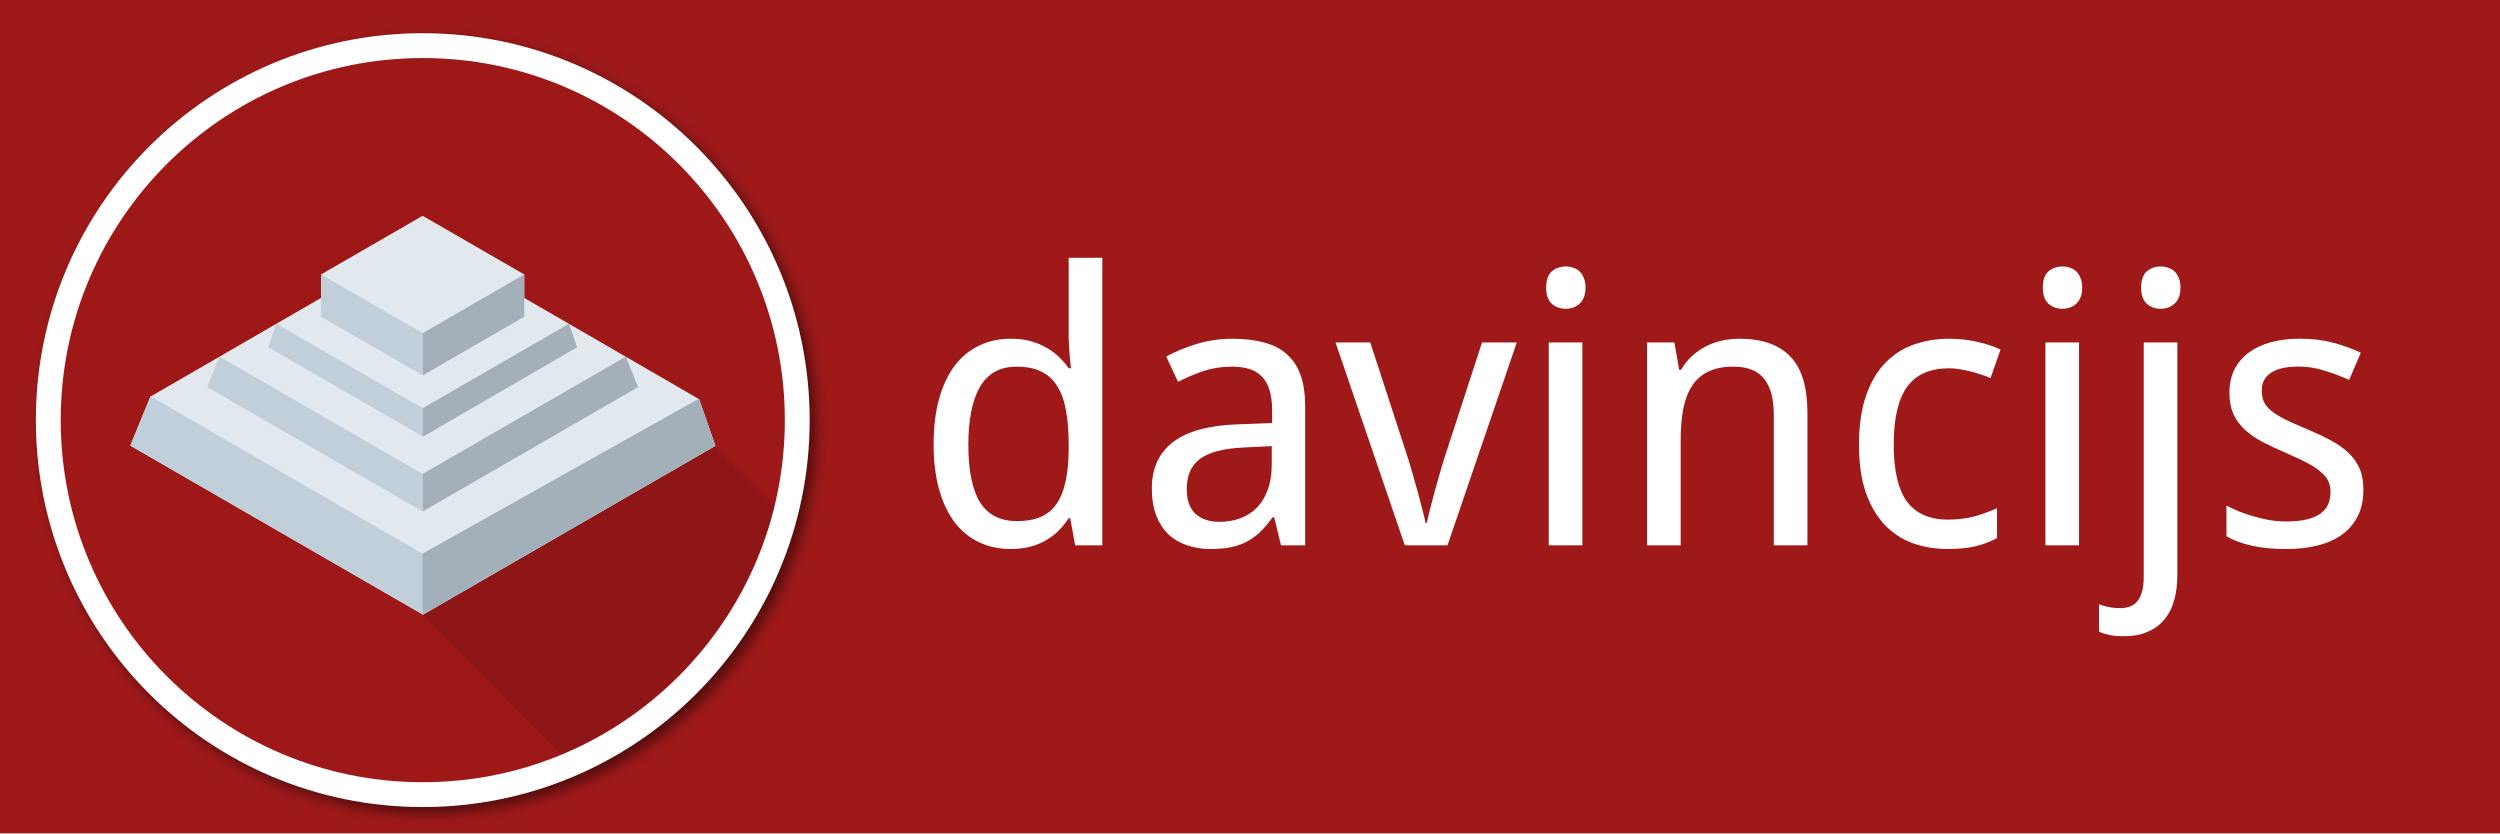
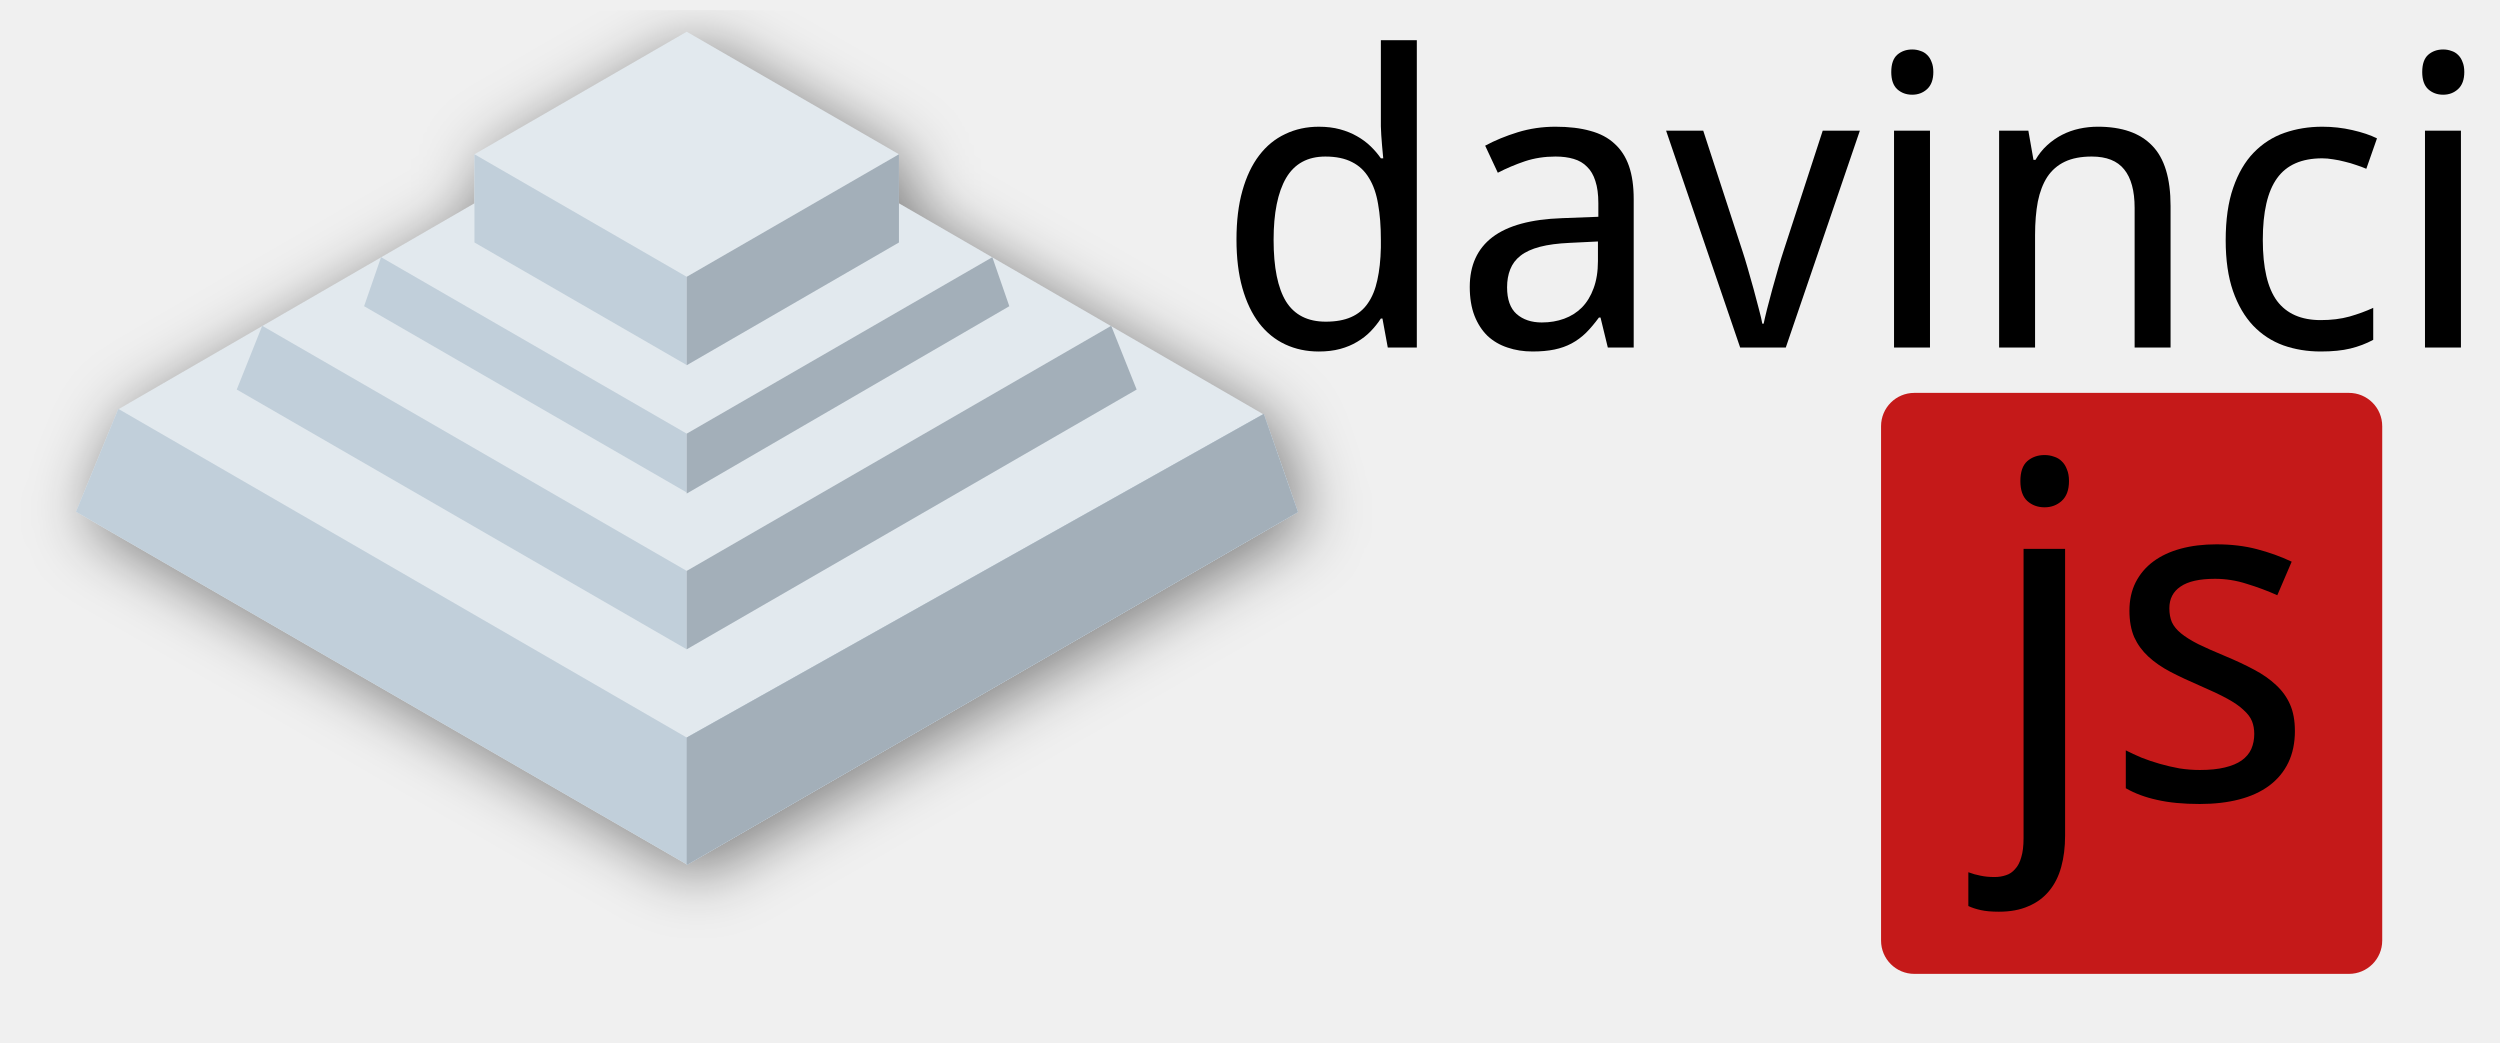
- <svg xmlns="http://www.w3.org/2000/svg" version="1.1" id="svg80" width="192" height="64" viewBox="0 0 192 64">
+ <svg xmlns="http://www.w3.org/2000/svg" xmlns:ns1="http://www.openswatchbook.org/uri/2009/osb" version="1.1" id="svg80" width="321.805" height="134.252" viewBox="0 0 321.805 134.252">
  <defs id="defs84">
+     <linearGradient id="linearGradient869" ns1:paint="solid">
+       <stop style="stop-color:#fd0000;stop-opacity:1;" offset="0" id="stop867" />
+     </linearGradient>
    <filter style="opacity:1;color-interpolation-filters:sRGB" id="filter1001">
      <feFlood flood-opacity="0.498" flood-color="rgb(0,0,0)" result="flood" id="feFlood991" />
      <feComposite in="flood" in2="SourceGraphic" operator="in" result="composite1" id="feComposite993" />
      <feGaussianBlur in="composite1" stdDeviation="0.5" result="blur" id="feGaussianBlur995" />
      <feOffset dx="0.5" dy="0.5" result="offset" id="feOffset997" />
      <feComposite in="SourceGraphic" in2="offset" operator="over" result="composite2" id="feComposite999" />
    </filter>
    <mask id="mask899" maskUnits="userSpaceOnUse">
-       <ellipse ry="32.002" rx="32" cy="32.002" cx="32" id="ellipse901" style="display:inline;fill:#1a1a1a;fill-opacity:1;stroke:none;stroke-width:0.498;stroke-miterlimit:4;stroke-dasharray:none;stroke-opacity:1;opacity:1" />
+       <ellipse ry="32.002" rx="32" cy="32.002" cx="32" id="ellipse901" style="display:inline;opacity:1;fill:#1a1a1a;fill-opacity:1;stroke:none;stroke-width:0.498;stroke-miterlimit:4;stroke-dasharray:none;stroke-opacity:1" />
    </mask>
-     <filter id="filter1001-2" style="color-interpolation-filters:sRGB;;opacity:1">
+     <filter id="filter1001-2" style="opacity:1;color-interpolation-filters:sRGB">
      <feFlood id="feFlood991-9" result="flood" flood-color="rgb(0,0,0)" flood-opacity="0.498" />
      <feComposite id="feComposite993-1" result="composite1" operator="in" in2="SourceGraphic" in="flood" />
      <feGaussianBlur id="feGaussianBlur995-2" result="blur" stdDeviation="0.5" in="composite1" />
      <feOffset id="feOffset997-7" result="offset" dy="0.5" dx="0.5" />
      <feComposite id="feComposite999-0" result="composite2" operator="over" in2="offset" in="SourceGraphic" />
    </filter>
    <filter id="filter1001-2-2" style="opacity:1;color-interpolation-filters:sRGB">
      <feFlood id="feFlood991-9-1" result="flood" flood-color="rgb(0,0,0)" flood-opacity="0.498" />
      <feComposite id="feComposite993-1-0" result="composite1" operator="in" in2="SourceGraphic" in="flood" />
      <feGaussianBlur id="feGaussianBlur995-2-5" result="blur" stdDeviation="0.5" in="composite1" />
      <feOffset id="feOffset997-7-8" result="offset" dy="0.5" dx="0.5" />
      <feComposite id="feComposite999-0-5" result="composite2" operator="over" in2="offset" in="SourceGraphic" />
    </filter>
+     <filter style="color-interpolation-filters:sRGB;" id="filter2498">
+       <feFlood flood-opacity="0.498" flood-color="rgb(0,0,0)" result="flood" id="feFlood2488" />
+       <feComposite in="flood" in2="SourceGraphic" operator="in" result="composite1" id="feComposite2490" />
+       <feGaussianBlur in="composite1" stdDeviation="4.1" result="blur" id="feGaussianBlur2492" />
+       <feOffset dx="1.2" dy="1.3" result="offset" id="feOffset2494" />
+       <feComposite in="SourceGraphic" in2="offset" operator="over" result="composite2" id="feComposite2496" />
+     </filter>
  </defs>
-   <rect style="opacity:1;fill:#9f1919;fill-opacity:1;stroke:none;stroke-width:0.173;stroke-miterlimit:4;stroke-dasharray:none;stroke-opacity:1" id="rect46" width="192" height="64" x="0" y="0" />
-   <path id="path5069" d="m 32.458,24.117 -7.834,-4.523 v 4.719 l 7.834,4.13 z" style="opacity:1;fill:none;stroke:none;stroke-width:1.041px;stroke-linecap:butt;stroke-linejoin:miter;stroke-opacity:1" />
-   <path id="path876" d="m 32.458,47.321 12.593,12.593 9.886,-25.572 7.19,7.19 z" style="opacity:1;fill:none;stroke:none;stroke-width:0.899px;stroke-linecap:butt;stroke-linejoin:miter;stroke-opacity:1" />
-   <ellipse transform="matrix(0.9536798,0,0,0.9536798,1.554916,1.494572)" style="opacity:1;fill:#9f1919;fill-opacity:0.993;stroke:#ffffff;stroke-width:2;stroke-miterlimit:4;stroke-dasharray:none;stroke-opacity:1;filter:url(#filter1001-2)" id="path874" cx="32.415" cy="32.266" rx="30.157" ry="30.159" />
-   <path id="path5059" d="m 32.458,16.573 -7.805,4.506 v 1.803 l -13.081,7.566 -0.013,-0.007 -0.009,0.02 -0.006,0.004 0.004,0.002 -1.544,3.757 22.454,12.964 v 0.024 l 0.02,-0.013 22.454,-12.964 -1.248,-3.582 -0.009,-0.028 -0.02,0.011 -13.392,-7.754 v -1.803 z" style="opacity:1;fill:#e2e9ee;stroke:none;stroke-width:1.041px;stroke-linecap:butt;stroke-linejoin:miter;stroke-opacity:1" />
-   <path style="opacity:1;fill:#c1cfda;stroke:none;stroke-width:1.041px;stroke-linecap:butt;stroke-linejoin:miter;stroke-opacity:1" d="m 21.221,24.863 11.238,6.488 v 2.163 L 20.596,26.666 Z" id="path5061" />
-   <path style="opacity:1;fill:none;stroke:none;stroke-width:1.041px;stroke-linecap:butt;stroke-linejoin:miter;stroke-opacity:1" d="m 32.458,24.117 -7.834,-4.523 v 4.719 l 7.834,4.13 z" id="path5069-9" />
-   <path style="opacity:1;fill:#000000;fill-opacity:1;stroke:none;stroke-width:1px;stroke-linecap:butt;stroke-linejoin:miter;stroke-opacity:1" d="M 31.989,48.63 52,68.763 73.688,51 56.995,34.192 Z" id="path882" mask="url(#mask899)" transform="matrix(0.8987712,0,0,0.8987712,2.95301,2.774904)" />
-   <path style="opacity:1;fill:none;stroke:none;stroke-width:0.899px;stroke-linecap:butt;stroke-linejoin:miter;stroke-opacity:1" d="m 32.458,47.321 12.593,12.593 9.886,-25.572 7.19,7.19 z" id="path876-3" />
-   <path style="opacity:1;fill:#c1cfda;stroke:none;stroke-width:1.041px;stroke-linecap:butt;stroke-linejoin:miter;stroke-opacity:1" d="m 16.851,27.387 -0.936,2.343 16.544,9.552 V 36.398 Z" id="path5055" />
-   <path style="opacity:1;fill:#a3afb9;stroke:none;stroke-width:1.041px;stroke-linecap:butt;stroke-linejoin:miter;stroke-opacity:1" d="m 32.458,31.352 11.238,-6.488 0.624,1.802 -11.862,6.889 z" id="path5063" />
-   <path style="opacity:1;fill:#c1cfda;stroke:none;stroke-width:1.041px;stroke-linecap:butt;stroke-linejoin:miter;stroke-opacity:1" d="m 32.458,28.828 v -3.244 l -7.804,-4.506 v 3.244 z" id="path5071" />
-   <path style="opacity:1;fill:#a3afb9;stroke:none;stroke-width:1.041px;stroke-linecap:butt;stroke-linejoin:miter;stroke-opacity:1" d="m 32.458,25.584 7.804,-4.506 v 3.244 l -7.804,4.513 z" id="path5073" />
-   <path style="opacity:1;fill:#a3afb9;stroke:none;stroke-width:1.041px;stroke-linecap:butt;stroke-linejoin:miter;stroke-opacity:1" d="M 32.458,36.398 48.066,27.387 49.003,29.73 32.458,39.281 Z" id="path5057" />
-   <path style="opacity:1;fill:#c1cfda;fill-opacity:1;stroke:none;stroke-width:1.041px;stroke-linecap:butt;stroke-linejoin:miter;stroke-opacity:1" d="M 32.458,47.211 54.933,34.235 53.676,30.626 32.458,42.525 Z" id="path5051" />
-   <path id="path5049" d="m 11.559,30.44 -1.555,3.783 22.454,12.964 v 0.024 l 0.02,-0.013 L 54.933,34.234 53.676,30.625 32.458,42.525 Z" style="display:inline;opacity:1;fill:#c1cfda;stroke:none;stroke-width:1.041px;stroke-linecap:butt;stroke-linejoin:miter;stroke-opacity:1" />
-   <path style="display:inline;opacity:1;fill:#a3afb9;fill-opacity:1;stroke:none;stroke-width:1.041px;stroke-linecap:butt;stroke-linejoin:miter;stroke-opacity:1" d="M 32.458,47.211 54.933,34.235 53.676,30.626 32.458,42.525 Z" id="path5051-6" />
-   <g aria-label="davincijs" style="font-style:normal;font-variant:normal;font-weight:normal;font-stretch:normal;font-size:29.062px;line-height:1.25;font-family:sans-serif;-inkscape-font-specification:'sans-serif, Normal';font-variant-ligatures:normal;font-variant-caps:normal;font-variant-numeric:normal;font-feature-settings:normal;text-align:center;letter-spacing:0px;word-spacing:0px;writing-mode:lr-tb;text-anchor:middle;fill:#ffffff;fill-opacity:1;stroke:none;stroke-width:0.727" id="text1038">
-     <path d="m 82.19,39.794 h -0.114 q -0.312,0.482 -0.738,0.922 -0.412,0.426 -0.965,0.752 -0.539,0.326 -1.22,0.511 -0.681,0.184 -1.533,0.184 -1.32,0 -2.412,-0.511 -1.093,-0.511 -1.873,-1.518 -0.78,-1.022 -1.206,-2.526 -0.426,-1.504 -0.426,-3.491 0,-2.001 0.426,-3.505 0.426,-1.518 1.206,-2.54 0.78,-1.022 1.873,-1.533 1.093,-0.525 2.412,-0.525 0.837,0 1.518,0.184 0.681,0.184 1.22,0.497 0.553,0.312 0.979,0.724 0.426,0.412 0.738,0.866 h 0.17 q -0.043,-0.482 -0.085,-0.922 -0.028,-0.369 -0.057,-0.752 -0.028,-0.397 -0.028,-0.624 v -6.187 h 2.583 v 22.081 h -2.086 z m -4.073,0.227 q 1.078,0 1.816,-0.326 0.752,-0.326 1.206,-0.993 0.468,-0.667 0.681,-1.66 0.227,-1.008 0.255,-2.341 V 34.118 q 0,-1.433 -0.199,-2.54 -0.184,-1.121 -0.653,-1.873 -0.454,-0.766 -1.22,-1.149 -0.766,-0.397 -1.916,-0.397 -1.916,0 -2.824,1.547 -0.894,1.547 -0.894,4.442 0,2.966 0.894,4.427 0.908,1.447 2.852,1.447 z" style="font-style:normal;font-variant:normal;font-weight:normal;font-stretch:normal;font-size:29.062px;font-family:'Droid Sans';-inkscape-font-specification:'Droid Sans, Normal';font-variant-ligatures:normal;font-variant-caps:normal;font-variant-numeric:normal;font-feature-settings:normal;text-align:center;writing-mode:lr-tb;text-anchor:middle;fill:#ffffff;fill-opacity:1;stroke-width:0.727" id="path4554" />
-     <path d="m 98.381,41.88 -0.525,-2.157 h -0.114 q -0.468,0.639 -0.937,1.107 -0.468,0.454 -1.022,0.752 -0.553,0.298 -1.235,0.44 -0.681,0.142 -1.575,0.142 -0.979,0 -1.802,-0.284 -0.823,-0.27 -1.433,-0.837 -0.596,-0.582 -0.937,-1.447 -0.341,-0.88 -0.341,-2.072 0,-2.327 1.632,-3.576 1.646,-1.249 4.995,-1.362 l 2.611,-0.099 v -0.979 q 0,-0.951 -0.213,-1.589 -0.199,-0.639 -0.596,-1.022 -0.383,-0.397 -0.965,-0.568 -0.568,-0.17 -1.306,-0.17 -1.178,0 -2.2,0.341 -1.008,0.341 -1.944,0.823 l -0.908,-1.944 q 1.05,-0.568 2.341,-0.965 1.291,-0.397 2.71,-0.397 1.447,0 2.498,0.298 1.064,0.284 1.745,0.922 0.695,0.624 1.036,1.604 0.341,0.979 0.341,2.37 v 10.671 z m -4.74,-1.802 q 0.866,0 1.604,-0.27 0.738,-0.27 1.277,-0.809 0.539,-0.553 0.837,-1.376 0.312,-0.837 0.312,-1.958 v -1.405 l -2.029,0.099 q -1.277,0.057 -2.143,0.284 -0.866,0.227 -1.391,0.639 -0.511,0.397 -0.738,0.979 -0.227,0.568 -0.227,1.291 0,1.306 0.681,1.916 0.695,0.61 1.816,0.61 z" style="font-style:normal;font-variant:normal;font-weight:normal;font-stretch:normal;font-size:29.062px;font-family:'Droid Sans';-inkscape-font-specification:'Droid Sans, Normal';font-variant-ligatures:normal;font-variant-caps:normal;font-variant-numeric:normal;font-feature-settings:normal;text-align:center;writing-mode:lr-tb;text-anchor:middle;fill:#ffffff;fill-opacity:1;stroke-width:0.727" id="path4556" />
-     <path d="m 107.889,41.88 -5.321,-15.581 h 2.668 l 2.824,8.67 q 0.156,0.468 0.369,1.206 0.213,0.738 0.426,1.504 0.213,0.766 0.383,1.447 0.184,0.681 0.241,1.036 h 0.099 q 0.071,-0.355 0.241,-1.036 0.17,-0.681 0.383,-1.447 0.213,-0.766 0.426,-1.504 0.213,-0.738 0.369,-1.206 l 2.824,-8.67 h 2.668 l -5.321,15.581 z" style="font-style:normal;font-variant:normal;font-weight:normal;font-stretch:normal;font-size:29.062px;font-family:'Droid Sans';-inkscape-font-specification:'Droid Sans, Normal';font-variant-ligatures:normal;font-variant-caps:normal;font-variant-numeric:normal;font-feature-settings:normal;text-align:center;writing-mode:lr-tb;text-anchor:middle;fill:#ffffff;fill-opacity:1;stroke-width:0.727" id="path4558" />
-     <path d="m 121.526,41.88 h -2.583 v -15.581 h 2.583 z m -2.781,-19.796 q 0,-0.851 0.426,-1.235 0.44,-0.383 1.078,-0.383 0.312,0 0.582,0.099 0.284,0.085 0.482,0.284 0.213,0.199 0.326,0.511 0.128,0.298 0.128,0.724 0,0.823 -0.454,1.235 -0.44,0.397 -1.064,0.397 -0.639,0 -1.078,-0.397 -0.426,-0.397 -0.426,-1.235 z" style="font-style:normal;font-variant:normal;font-weight:normal;font-stretch:normal;font-size:29.062px;font-family:'Droid Sans';-inkscape-font-specification:'Droid Sans, Normal';font-variant-ligatures:normal;font-variant-caps:normal;font-variant-numeric:normal;font-feature-settings:normal;text-align:center;writing-mode:lr-tb;text-anchor:middle;fill:#ffffff;fill-opacity:1;stroke-width:0.727" id="path4560" />
-     <path d="M 136.228,41.88 V 31.847 q 0,-1.845 -0.752,-2.767 -0.738,-0.922 -2.327,-0.922 -1.149,0 -1.93,0.369 -0.78,0.369 -1.263,1.093 -0.468,0.724 -0.681,1.774 -0.199,1.05 -0.199,2.412 v 8.074 h -2.583 v -15.581 h 2.1 l 0.369,2.1 h 0.142 q 0.355,-0.61 0.837,-1.05 0.497,-0.454 1.078,-0.752 0.582,-0.298 1.235,-0.44 0.653,-0.142 1.334,-0.142 2.597,0 3.902,1.362 1.32,1.348 1.32,4.328 v 10.175 z" style="font-style:normal;font-variant:normal;font-weight:normal;font-stretch:normal;font-size:29.062px;font-family:'Droid Sans';-inkscape-font-specification:'Droid Sans, Normal';font-variant-ligatures:normal;font-variant-caps:normal;font-variant-numeric:normal;font-feature-settings:normal;text-align:center;writing-mode:lr-tb;text-anchor:middle;fill:#ffffff;fill-opacity:1;stroke-width:0.727" id="path4562" />
-     <path d="m 149.595,42.164 q -1.433,0 -2.682,-0.44 -1.249,-0.454 -2.171,-1.419 -0.922,-0.979 -1.447,-2.483 -0.525,-1.518 -0.525,-3.647 0,-2.228 0.539,-3.775 0.539,-1.561 1.476,-2.526 0.951,-0.979 2.214,-1.419 1.263,-0.44 2.71,-0.44 1.107,0 2.157,0.241 1.064,0.241 1.774,0.596 l -0.766,2.185 q -0.326,-0.142 -0.724,-0.27 -0.397,-0.142 -0.823,-0.241 -0.426,-0.114 -0.837,-0.17 -0.412,-0.071 -0.78,-0.071 -2.228,0 -3.25,1.433 -1.022,1.419 -1.022,4.427 0,2.994 1.022,4.385 1.036,1.376 3.136,1.376 1.149,0 2.072,-0.255 0.937,-0.27 1.703,-0.624 v 2.299 q -0.766,0.412 -1.646,0.624 -0.866,0.213 -2.129,0.213 z" style="font-style:normal;font-variant:normal;font-weight:normal;font-stretch:normal;font-size:29.062px;font-family:'Droid Sans';-inkscape-font-specification:'Droid Sans, Normal';font-variant-ligatures:normal;font-variant-caps:normal;font-variant-numeric:normal;font-feature-settings:normal;text-align:center;writing-mode:lr-tb;text-anchor:middle;fill:#ffffff;fill-opacity:1;stroke-width:0.727" id="path4564" />
-     <path d="m 159.671,41.88 h -2.583 v -15.581 h 2.583 z m -2.781,-19.796 q 0,-0.851 0.426,-1.235 0.44,-0.383 1.078,-0.383 0.312,0 0.582,0.099 0.284,0.085 0.482,0.284 0.213,0.199 0.326,0.511 0.128,0.298 0.128,0.724 0,0.823 -0.454,1.235 -0.44,0.397 -1.064,0.397 -0.639,0 -1.078,-0.397 -0.426,-0.397 -0.426,-1.235 z" style="font-style:normal;font-variant:normal;font-weight:normal;font-stretch:normal;font-size:29.062px;font-family:'Droid Sans';-inkscape-font-specification:'Droid Sans, Normal';font-variant-ligatures:normal;font-variant-caps:normal;font-variant-numeric:normal;font-feature-settings:normal;text-align:center;writing-mode:lr-tb;text-anchor:middle;fill:#ffffff;fill-opacity:1;stroke-width:0.727" id="path4566" />
-     <path d="m 163.105,48.862 q -0.681,0 -1.121,-0.099 -0.454,-0.099 -0.78,-0.255 v -2.1 q 0.369,0.142 0.752,0.213 0.383,0.085 0.88,0.085 0.383,0 0.71,-0.114 0.326,-0.099 0.568,-0.383 0.255,-0.27 0.383,-0.738 0.142,-0.454 0.142,-1.178 V 26.299 h 2.583 v 17.823 q 0,1.093 -0.241,1.958 -0.241,0.88 -0.752,1.49 -0.511,0.624 -1.291,0.951 -0.766,0.341 -1.831,0.341 z m 1.334,-26.778 q 0,-0.851 0.426,-1.235 0.44,-0.383 1.078,-0.383 0.312,0 0.582,0.099 0.284,0.085 0.482,0.284 0.213,0.199 0.326,0.511 0.128,0.298 0.128,0.724 0,0.823 -0.454,1.235 -0.44,0.397 -1.064,0.397 -0.639,0 -1.078,-0.397 -0.426,-0.397 -0.426,-1.235 z" style="font-style:normal;font-variant:normal;font-weight:normal;font-stretch:normal;font-size:29.062px;font-family:'Droid Sans';-inkscape-font-specification:'Droid Sans, Normal';font-variant-ligatures:normal;font-variant-caps:normal;font-variant-numeric:normal;font-feature-settings:normal;text-align:center;writing-mode:lr-tb;text-anchor:middle;fill:#ffffff;fill-opacity:1;stroke-width:0.727" id="path4568" />
-     <path d="m 181.51,37.609 q 0,1.135 -0.412,1.987 -0.412,0.851 -1.192,1.433 -0.766,0.568 -1.859,0.851 -1.093,0.284 -2.455,0.284 -1.547,0 -2.654,-0.255 -1.107,-0.241 -1.944,-0.724 v -2.356 q 0.44,0.227 0.979,0.454 0.539,0.213 1.135,0.383 0.596,0.17 1.22,0.284 0.639,0.099 1.263,0.099 0.922,0 1.561,-0.156 0.653,-0.156 1.05,-0.44 0.412,-0.298 0.596,-0.71 0.184,-0.426 0.184,-0.937 0,-0.44 -0.142,-0.795 -0.142,-0.355 -0.525,-0.695 -0.369,-0.355 -1.022,-0.71 -0.653,-0.355 -1.674,-0.795 -1.022,-0.44 -1.845,-0.866 -0.809,-0.426 -1.376,-0.951 -0.568,-0.525 -0.88,-1.206 -0.298,-0.695 -0.298,-1.646 0,-0.993 0.383,-1.76 0.397,-0.78 1.107,-1.306 0.71,-0.525 1.703,-0.795 0.993,-0.27 2.214,-0.27 1.376,0 2.512,0.298 1.149,0.298 2.171,0.78 l -0.894,2.086 q -0.922,-0.412 -1.902,-0.71 -0.965,-0.312 -1.972,-0.312 -1.447,0 -2.143,0.482 -0.695,0.468 -0.695,1.348 0,0.497 0.156,0.866 0.17,0.369 0.568,0.695 0.397,0.326 1.064,0.667 0.667,0.326 1.66,0.738 1.022,0.426 1.816,0.851 0.809,0.426 1.376,0.965 0.568,0.525 0.866,1.206 0.298,0.681 0.298,1.632 z" style="font-style:normal;font-variant:normal;font-weight:normal;font-stretch:normal;font-size:29.062px;font-family:'Droid Sans';-inkscape-font-specification:'Droid Sans, Normal';font-variant-ligatures:normal;font-variant-caps:normal;font-variant-numeric:normal;font-feature-settings:normal;text-align:center;writing-mode:lr-tb;text-anchor:middle;fill:#ffffff;fill-opacity:1;stroke-width:0.727" id="path4570" />
+   <g id="g1168" style="filter:url(#filter2498)">
+     <path style="opacity:1;fill:none;stroke:none;stroke-width:3.643px;stroke-linecap:butt;stroke-linejoin:miter;stroke-opacity:1" d="M 88.394,30.492 60.969,14.659 v 16.522 l 27.425,14.457 z" id="path5069" />
+     <path style="opacity:1;fill:none;stroke:none;stroke-width:2.324px;stroke-linecap:butt;stroke-linejoin:miter;stroke-opacity:1" d="m 88.403,97.607 32.562,32.562 25.564,-66.121 18.592,18.592 z" id="path876" />
+     <path style="opacity:1;fill:#e2e9ee;stroke:none;stroke-width:3.643px;stroke-linecap:butt;stroke-linejoin:miter;stroke-opacity:1" d="m 88.394,4.082 -27.322,15.774 v 6.312 l -45.796,26.488 -0.046,-0.026 -0.033,0.072 -0.02,0.013 0.013,0.007 -5.406,13.153 78.609,45.385 v 0.085 l 0.072,-0.046 78.609,-45.385 -4.369,-12.54 -0.033,-0.098 -0.072,0.039 -46.885,-27.146 v -6.312 z" id="path5059" />
+     <path id="path5061" d="m 49.053,33.106 39.341,22.713 v 7.571 L 46.867,39.416 Z" style="opacity:1;fill:#c1cfda;stroke:none;stroke-width:3.643px;stroke-linecap:butt;stroke-linejoin:miter;stroke-opacity:1" />
+     <path id="path5069-9" d="M 88.394,30.492 60.969,14.659 v 16.522 l 27.425,14.457 z" style="opacity:1;fill:none;stroke:none;stroke-width:3.643px;stroke-linecap:butt;stroke-linejoin:miter;stroke-opacity:1" />
+     <path id="path876-3" d="m 88.403,97.607 32.562,32.562 25.564,-66.121 18.592,18.592 z" style="opacity:1;fill:none;stroke:none;stroke-width:2.324px;stroke-linecap:butt;stroke-linejoin:miter;stroke-opacity:1" />
+     <path id="path5055" d="M 33.754,41.939 30.475,50.141 88.394,83.581 V 73.486 Z" style="opacity:1;fill:#c1cfda;stroke:none;stroke-width:3.643px;stroke-linecap:butt;stroke-linejoin:miter;stroke-opacity:1" />
+     <path id="path5063" d="m 88.394,55.82 39.341,-22.713 2.186,6.309 -41.526,24.118 z" style="opacity:1;fill:#a3afb9;stroke:none;stroke-width:3.643px;stroke-linecap:butt;stroke-linejoin:miter;stroke-opacity:1" />
+     <path id="path5071" d="M 88.394,46.987 V 35.63 L 61.074,19.857 v 11.357 z" style="opacity:1;fill:#c1cfda;stroke:none;stroke-width:3.643px;stroke-linecap:butt;stroke-linejoin:miter;stroke-opacity:1" />
+     <path id="path5073" d="M 88.394,35.63 115.714,19.857 V 31.214 L 88.394,47.014 Z" style="opacity:1;fill:#a3afb9;stroke:none;stroke-width:3.643px;stroke-linecap:butt;stroke-linejoin:miter;stroke-opacity:1" />
+     <path id="path5057" d="m 88.394,73.486 54.64,-31.546 3.278,8.202 -57.918,33.439 z" style="opacity:1;fill:#a3afb9;stroke:none;stroke-width:3.643px;stroke-linecap:butt;stroke-linejoin:miter;stroke-opacity:1" />
+     <path id="path5051" d="M 88.394,111.342 167.075,65.915 162.673,53.278 88.394,94.937 Z" style="opacity:1;fill:#c1cfda;fill-opacity:1;stroke:none;stroke-width:3.643px;stroke-linecap:butt;stroke-linejoin:miter;stroke-opacity:1" />
+     <path style="display:inline;opacity:1;fill:#c1cfda;stroke:none;stroke-width:3.643px;stroke-linecap:butt;stroke-linejoin:miter;stroke-opacity:1" d="M 15.23,52.63 9.785,65.873 88.394,111.258 v 0.085 l 0.072,-0.046 L 167.074,65.913 162.672,53.275 88.394,94.937 Z" id="path5049" />
+     <path id="path5051-6" d="M 88.394,111.342 167.075,65.915 162.673,53.278 88.394,94.937 Z" style="display:inline;opacity:1;fill:#a3afb9;fill-opacity:1;stroke:none;stroke-width:3.643px;stroke-linecap:butt;stroke-linejoin:miter;stroke-opacity:1" />
+   </g>
+   <path id="path4554" style="font-style:normal;font-variant:normal;font-weight:normal;font-stretch:normal;font-size:29.062px;line-height:1.25;font-family:'Droid Sans';-inkscape-font-specification:'Droid Sans, Normal';font-variant-ligatures:normal;font-variant-caps:normal;font-variant-numeric:normal;font-feature-settings:normal;text-align:center;letter-spacing:0px;word-spacing:0px;writing-mode:lr-tb;text-anchor:middle;fill:#000000;fill-opacity:1;stroke:none;stroke-width:1.302" d="m 177.951,41 h -0.203 q -0.559,0.864 -1.322,1.653 -0.737,0.763 -1.729,1.348 -0.966,0.585 -2.187,0.915 -1.22,0.331 -2.746,0.331 -2.365,0 -4.322,-0.915 -1.958,-0.915 -3.356,-2.721 -1.398,-1.831 -2.161,-4.526 -0.763,-2.695 -0.763,-6.255 0,-3.585 0.763,-6.28 0.763,-2.721 2.161,-4.551 1.398,-1.831 3.356,-2.746 1.958,-0.941 4.322,-0.941 1.5,0 2.721,0.331 1.22,0.331 2.187,0.89 0.992,0.559 1.754,1.297 0.763,0.737 1.322,1.551 h 0.305 q -0.076,-0.864 -0.152,-1.653 -0.051,-0.661 -0.102,-1.348 -0.051,-0.712 -0.051,-1.119 V 5.174 h 4.628 V 44.737 h -3.738 z m -7.297,0.407 q 1.932,0 3.255,-0.585 1.348,-0.585 2.161,-1.78 0.839,-1.195 1.22,-2.975 0.407,-1.805 0.458,-4.195 v -1.042 q 0,-2.568 -0.356,-4.551 -0.331,-2.009 -1.17,-3.356 -0.814,-1.373 -2.187,-2.06 -1.373,-0.712 -3.433,-0.712 -3.433,0 -5.06,2.771 -1.602,2.771 -1.602,7.958 0,5.314 1.602,7.933 1.627,2.593 5.111,2.593 z" />
+   <path id="path4556" style="font-style:normal;font-variant:normal;font-weight:normal;font-stretch:normal;font-size:29.062px;line-height:1.25;font-family:'Droid Sans';-inkscape-font-specification:'Droid Sans, Normal';font-variant-ligatures:normal;font-variant-caps:normal;font-variant-numeric:normal;font-feature-settings:normal;text-align:center;letter-spacing:0px;word-spacing:0px;writing-mode:lr-tb;text-anchor:middle;fill:#000000;fill-opacity:1;stroke:none;stroke-width:1.302" d="m 206.962,44.737 -0.941,-3.865 h -0.203 q -0.839,1.144 -1.678,1.983 -0.839,0.814 -1.831,1.348 -0.992,0.534 -2.212,0.788 -1.22,0.254 -2.822,0.254 -1.754,0 -3.229,-0.509 -1.475,-0.483 -2.568,-1.5 -1.068,-1.042 -1.678,-2.593 -0.61,-1.576 -0.61,-3.712 0,-4.17 2.924,-6.407 2.949,-2.237 8.95,-2.441 l 4.678,-0.178 v -1.754 q 0,-1.704 -0.381,-2.848 -0.356,-1.144 -1.068,-1.831 -0.687,-0.712 -1.729,-1.017 -1.017,-0.305 -2.339,-0.305 -2.11,0 -3.941,0.61 -1.805,0.61 -3.483,1.475 l -1.627,-3.483 q 1.882,-1.017 4.195,-1.729 2.314,-0.712 4.856,-0.712 2.593,0 4.475,0.534 1.907,0.509 3.127,1.653 1.246,1.119 1.856,2.873 0.61,1.754 0.61,4.246 v 19.12 z m -8.492,-3.229 q 1.551,0 2.873,-0.483 1.322,-0.483 2.288,-1.449 0.966,-0.992 1.5,-2.466 0.559,-1.5 0.559,-3.509 v -2.517 l -3.636,0.178 q -2.288,0.102 -3.839,0.509 -1.551,0.407 -2.492,1.144 -0.915,0.712 -1.322,1.754 -0.407,1.017 -0.407,2.314 0,2.339 1.22,3.433 1.246,1.093 3.255,1.093 z" />
+   <path id="path4558" style="font-style:normal;font-variant:normal;font-weight:normal;font-stretch:normal;font-size:29.062px;line-height:1.25;font-family:'Droid Sans';-inkscape-font-specification:'Droid Sans, Normal';font-variant-ligatures:normal;font-variant-caps:normal;font-variant-numeric:normal;font-feature-settings:normal;text-align:center;letter-spacing:0px;word-spacing:0px;writing-mode:lr-tb;text-anchor:middle;fill:#000000;fill-opacity:1;stroke:none;stroke-width:1.302" d="m 223.998,44.737 -9.535,-27.918 h 4.78 l 5.06,15.535 q 0.28,0.839 0.661,2.161 0.381,1.322 0.763,2.695 0.381,1.373 0.686,2.593 0.331,1.22 0.432,1.856 h 0.178 q 0.127,-0.636 0.432,-1.856 0.305,-1.22 0.686,-2.593 0.381,-1.373 0.763,-2.695 0.381,-1.322 0.661,-2.161 l 5.06,-15.535 h 4.78 l -9.535,27.918 z" />
+   <path id="path4560" style="font-style:normal;font-variant:normal;font-weight:normal;font-stretch:normal;font-size:29.062px;line-height:1.25;font-family:'Droid Sans';-inkscape-font-specification:'Droid Sans, Normal';font-variant-ligatures:normal;font-variant-caps:normal;font-variant-numeric:normal;font-feature-settings:normal;text-align:center;letter-spacing:0px;word-spacing:0px;writing-mode:lr-tb;text-anchor:middle;fill:#000000;fill-opacity:1;stroke:none;stroke-width:1.302" d="m 248.432,44.737 h -4.628 V 16.819 h 4.628 z M 243.448,9.268 q 0,-1.526 0.763,-2.212 0.788,-0.687 1.932,-0.687 0.559,0 1.042,0.178 0.509,0.153 0.864,0.509 0.381,0.356 0.585,0.915 0.229,0.534 0.229,1.297 0,1.475 -0.814,2.212 -0.788,0.712 -1.907,0.712 -1.144,0 -1.932,-0.712 -0.763,-0.712 -0.763,-2.212 z" />
+   <path id="path4562" style="font-style:normal;font-variant:normal;font-weight:normal;font-stretch:normal;font-size:29.062px;line-height:1.25;font-family:'Droid Sans';-inkscape-font-specification:'Droid Sans, Normal';font-variant-ligatures:normal;font-variant-caps:normal;font-variant-numeric:normal;font-feature-settings:normal;text-align:center;letter-spacing:0px;word-spacing:0px;writing-mode:lr-tb;text-anchor:middle;fill:#000000;fill-opacity:1;stroke:none;stroke-width:1.302" d="M 274.773,44.737 V 26.761 q 0,-3.305 -1.348,-4.958 -1.322,-1.653 -4.17,-1.653 -2.06,0 -3.458,0.661 -1.398,0.661 -2.263,1.958 -0.839,1.297 -1.22,3.178 -0.356,1.882 -0.356,4.322 v 14.467 h -4.628 V 16.819 h 3.763 l 0.661,3.763 h 0.254 q 0.636,-1.093 1.5,-1.882 0.89,-0.814 1.932,-1.348 1.042,-0.534 2.212,-0.788 1.17,-0.254 2.39,-0.254 4.653,0 6.992,2.441 2.365,2.415 2.365,7.755 v 18.23 z" />
+   <path id="path4564" style="font-style:normal;font-variant:normal;font-weight:normal;font-stretch:normal;font-size:29.062px;line-height:1.25;font-family:'Droid Sans';-inkscape-font-specification:'Droid Sans, Normal';font-variant-ligatures:normal;font-variant-caps:normal;font-variant-numeric:normal;font-feature-settings:normal;text-align:center;letter-spacing:0px;word-spacing:0px;writing-mode:lr-tb;text-anchor:middle;fill:#000000;fill-opacity:1;stroke:none;stroke-width:1.302" d="m 298.725,45.246 q -2.568,0 -4.806,-0.788 -2.237,-0.814 -3.89,-2.543 -1.653,-1.754 -2.593,-4.45 -0.941,-2.721 -0.941,-6.534 0,-3.992 0.966,-6.763 0.966,-2.797 2.644,-4.526 1.704,-1.754 3.966,-2.543 2.263,-0.788 4.856,-0.788 1.983,0 3.865,0.432 1.907,0.432 3.178,1.068 l -1.373,3.916 q -0.585,-0.254 -1.297,-0.483 -0.712,-0.254 -1.475,-0.432 -0.763,-0.203 -1.5,-0.305 -0.737,-0.127 -1.398,-0.127 -3.992,0 -5.823,2.568 -1.831,2.543 -1.831,7.933 0,5.365 1.831,7.857 1.856,2.466 5.619,2.466 2.059,0 3.712,-0.458 1.678,-0.483 3.051,-1.119 v 4.119 q -1.373,0.737 -2.949,1.119 -1.551,0.381 -3.814,0.381 z" />
+   <path id="path4566" style="font-style:normal;font-variant:normal;font-weight:normal;font-stretch:normal;font-size:29.062px;line-height:1.25;font-family:'Droid Sans';-inkscape-font-specification:'Droid Sans, Normal';font-variant-ligatures:normal;font-variant-caps:normal;font-variant-numeric:normal;font-feature-settings:normal;text-align:center;letter-spacing:0px;word-spacing:0px;writing-mode:lr-tb;text-anchor:middle;fill:#000000;fill-opacity:1;stroke:none;stroke-width:1.302" d="m 316.777,44.737 h -4.628 V 16.819 h 4.628 z M 311.794,9.268 q 0,-1.526 0.763,-2.212 0.788,-0.687 1.932,-0.687 0.559,0 1.042,0.178 0.509,0.153 0.864,0.509 0.381,0.356 0.585,0.915 0.229,0.534 0.229,1.297 0,1.475 -0.814,2.212 -0.788,0.712 -1.907,0.712 -1.144,0 -1.932,-0.712 -0.763,-0.712 -0.763,-2.212 z" />
+   <rect style="opacity:1;fill:#c51919;fill-opacity:1;fill-rule:nonzero;stroke:#f2b22c;stroke-width:0;stroke-linecap:butt;stroke-linejoin:round;stroke-miterlimit:4;stroke-dasharray:none;stroke-dashoffset:0;stroke-opacity:1;paint-order:normal" id="rect865" width="64.511" height="74.786" x="242.133" y="50.573" ry="4.282" />
+   <g id="g875" transform="matrix(1.798916,0,0,1.798916,-9.668616,-34.25699)">
+     <path d="m 148.408,84.281 q -0.784,0 -1.29,-0.114 -0.523,-0.114 -0.898,-0.294 v -2.417 q 0.425,0.163 0.865,0.245 0.441,0.098 1.012,0.098 0.441,0 0.817,-0.131 0.376,-0.114 0.653,-0.441 0.294,-0.31 0.441,-0.849 0.163,-0.523 0.163,-1.355 V 58.316 h 2.972 v 20.51 q 0,1.257 -0.278,2.254 -0.278,1.012 -0.865,1.715 -0.588,0.719 -1.486,1.094 -0.882,0.392 -2.107,0.392 z m 1.535,-30.815 q 0,-0.98 0.49,-1.421 0.506,-0.441 1.241,-0.441 0.359,0 0.67,0.114 0.327,0.098 0.555,0.327 0.245,0.229 0.376,0.588 0.147,0.343 0.147,0.833 0,0.947 -0.523,1.421 -0.506,0.457 -1.225,0.457 -0.735,0 -1.241,-0.457 -0.49,-0.457 -0.49,-1.421 z" style="font-style:normal;font-variant:normal;font-weight:normal;font-stretch:normal;font-size:29.062px;line-height:1.25;font-family:'Droid Sans';-inkscape-font-specification:'Droid Sans, Normal';font-variant-ligatures:normal;font-variant-caps:normal;font-variant-numeric:normal;font-feature-settings:normal;text-align:center;letter-spacing:0px;word-spacing:0px;writing-mode:lr-tb;text-anchor:middle;fill:#000000;fill-opacity:1;stroke:none;stroke-width:0.836;stroke-miterlimit:4;stroke-dasharray:none" id="path4568" />
+     <path d="m 169.588,71.331 q 0,1.306 -0.474,2.286 -0.474,0.98 -1.372,1.649 -0.882,0.653 -2.139,0.98 -1.257,0.327 -2.825,0.327 -1.78,0 -3.054,-0.294 -1.274,-0.278 -2.237,-0.833 v -2.711 q 0.506,0.261 1.127,0.523 0.621,0.245 1.306,0.441 0.686,0.196 1.404,0.327 0.735,0.114 1.453,0.114 1.061,0 1.796,-0.18 0.751,-0.18 1.208,-0.506 0.474,-0.343 0.686,-0.816 0.212,-0.49 0.212,-1.078 0,-0.506 -0.163,-0.914 -0.163,-0.408 -0.604,-0.8 -0.425,-0.408 -1.176,-0.816 -0.751,-0.408 -1.927,-0.914 -1.176,-0.506 -2.123,-0.996 -0.931,-0.49 -1.584,-1.094 -0.653,-0.604 -1.012,-1.388 -0.343,-0.8 -0.343,-1.894 0,-1.143 0.441,-2.025 0.457,-0.898 1.274,-1.502 0.816,-0.604 1.96,-0.914 1.143,-0.31 2.547,-0.31 1.584,0 2.89,0.343 1.323,0.343 2.498,0.898 l -1.029,2.401 q -1.061,-0.474 -2.188,-0.816 -1.11,-0.359 -2.27,-0.359 -1.666,0 -2.466,0.555 -0.8,0.539 -0.8,1.551 0,0.572 0.18,0.996 0.196,0.425 0.653,0.8 0.457,0.376 1.225,0.768 0.768,0.376 1.911,0.849 1.176,0.49 2.09,0.98 0.931,0.49 1.584,1.11 0.653,0.604 0.996,1.388 0.343,0.784 0.343,1.878 z" style="font-style:normal;font-variant:normal;font-weight:normal;font-stretch:normal;font-size:29.062px;line-height:1.25;font-family:'Droid Sans';-inkscape-font-specification:'Droid Sans, Normal';font-variant-ligatures:normal;font-variant-caps:normal;font-variant-numeric:normal;font-feature-settings:normal;text-align:center;letter-spacing:0px;word-spacing:0px;writing-mode:lr-tb;text-anchor:middle;fill:#000000;fill-opacity:1;stroke:none;stroke-width:0.836;stroke-miterlimit:4;stroke-dasharray:none" id="path4570" />
  </g>
</svg>
